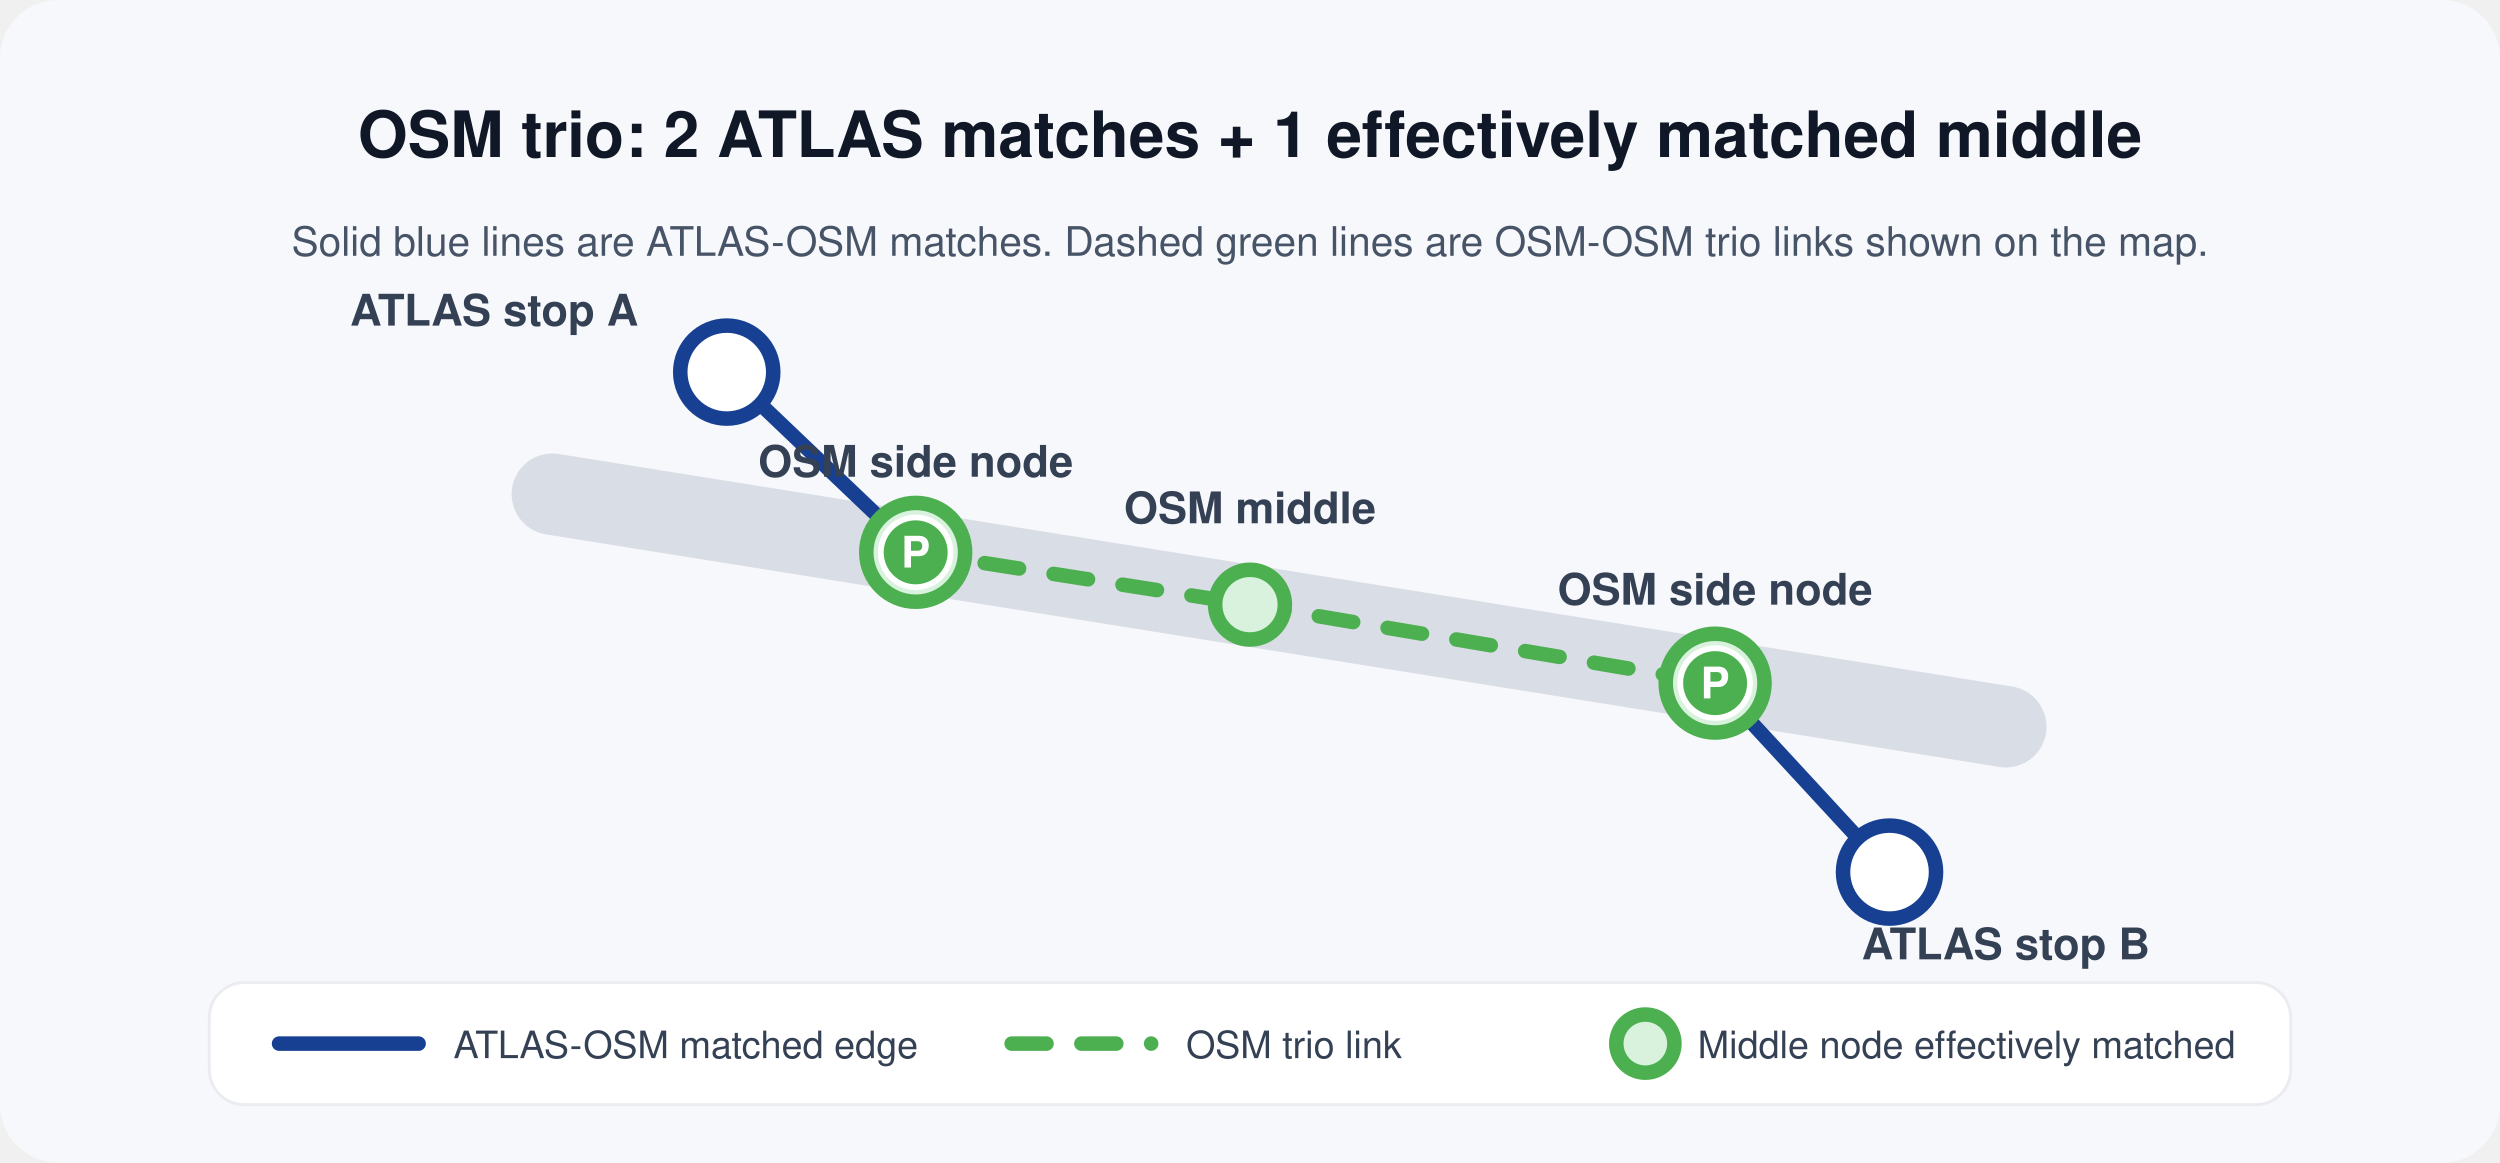
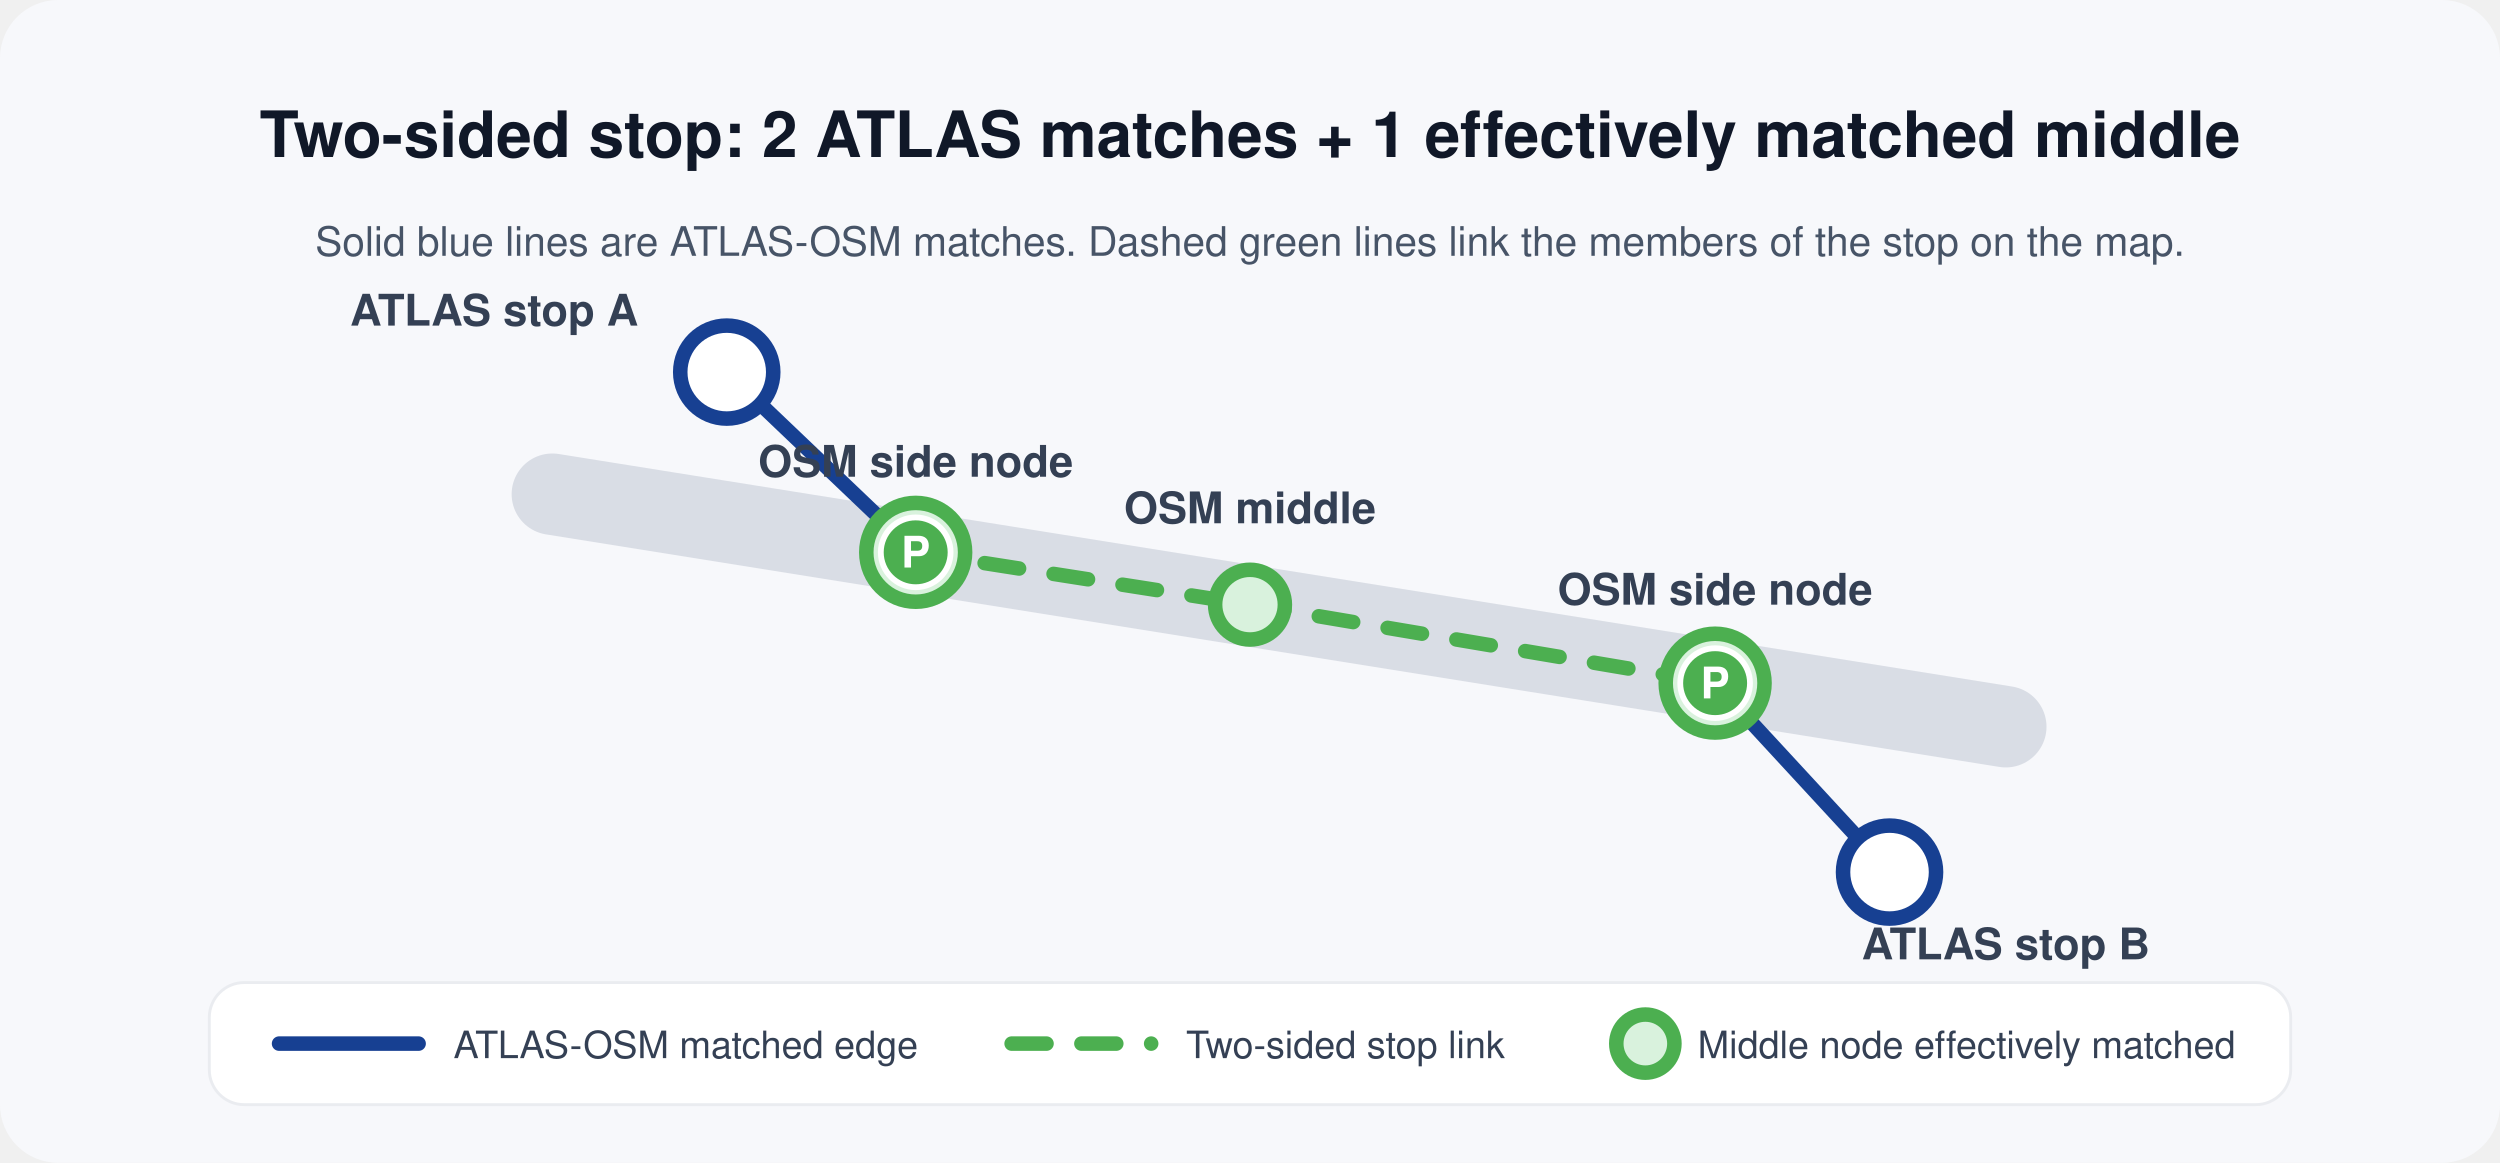
<svg xmlns="http://www.w3.org/2000/svg" viewBox="0 0 860 400" width="100%" height="400" role="img" aria-labelledby="title desc">
  <style>
    .bg { fill: #f7f8fb; }
    .rail { stroke: #d9dde5; stroke-width: 28; stroke-linecap: round; }
    .caption { font-family: -apple-system, BlinkMacSystemFont, "Segoe UI", Helvetica, Arial, sans-serif; font-size: 14px; fill: #475467; }
    .title { font-family: -apple-system, BlinkMacSystemFont, "Segoe UI", Helvetica, Arial, sans-serif; font-size: 22px; font-weight: 700; fill: #101828; }
    .label { font-family: -apple-system, BlinkMacSystemFont, "Segoe UI", Helvetica, Arial, sans-serif; font-size: 15px; font-weight: 600; fill: #344054; }
    .legend { font-family: -apple-system, BlinkMacSystemFont, "Segoe UI", Helvetica, Arial, sans-serif; font-size: 13px; fill: #344054; }
    .blue-line { stroke: #174092; stroke-width: 5; stroke-linecap: round; }
    .green-line { stroke: #4CAF50; stroke-width: 5; stroke-linecap: round; stroke-dasharray: 12 12; }
    .atlas-node { fill: #ffffff; stroke: #174092; stroke-width: 5; }
    .osm-side { fill: #d9f2dd; stroke: #4CAF50; stroke-width: 5; }
    .osm-middle { fill: #d9f2dd; stroke: #4CAF50; stroke-width: 5; }
    .badge { fill: #4CAF50; stroke: #ffffff; stroke-width: 2; }
    .badge-text { font-family: -apple-system, BlinkMacSystemFont, "Segoe UI", Helvetica, Arial, sans-serif; font-size: 15px; font-weight: 700; fill: #ffffff; text-anchor: middle; dominant-baseline: middle; }
    .note { font-family: -apple-system, BlinkMacSystemFont, "Segoe UI", Helvetica, Arial, sans-serif; font-size: 13px; fill: #667085; }
  </style>
  <rect x="0" y="0" width="860" height="400" rx="20" class="bg" />
-   <text x="430" y="54" text-anchor="middle" class="title">OSM trio: 2 ATLAS matches + 1 effectively matched middle</text>
-   <text x="430" y="88" text-anchor="middle" class="caption">Solid blue lines are ATLAS-OSM matches. Dashed green lines are OSM-OSM trio links shown on the map.</text>
+   <text x="430" y="54" text-anchor="middle" class="title">Two-sided stop: 2 ATLAS matches + 1 effectively matched middle</text>
+   <text x="430" y="88" text-anchor="middle" class="caption">Solid blue lines are ATLAS-OSM matches. Dashed green lines link the members of the stop on the map.</text>
  <line x1="190" y1="170" x2="690" y2="250" class="rail" />
  <line x1="315" y1="190" x2="430" y2="208" class="green-line" />
  <line x1="430" y1="208" x2="590" y2="235" class="green-line" />
  <line x1="250" y1="128" x2="315" y2="190" class="blue-line" />
  <line x1="650" y1="300" x2="590" y2="235" class="blue-line" />
  <circle cx="250" cy="128" r="16" class="atlas-node" />
  <circle cx="650" cy="300" r="16" class="atlas-node" />
  <circle cx="315" cy="190" r="17" class="osm-side" />
  <circle cx="430" cy="208" r="12" class="osm-middle" />
  <circle cx="590" cy="235" r="17" class="osm-side" />
  <circle cx="315" cy="190" r="12" class="badge" />
  <text x="315" y="190" class="badge-text">P</text>
  <circle cx="590" cy="235" r="12" class="badge" />
  <text x="590" y="235" class="badge-text">P</text>
  <text x="170" y="112" text-anchor="middle" class="label">ATLAS stop A</text>
  <text x="690" y="330" text-anchor="middle" class="label">ATLAS stop B</text>
  <text x="315" y="164" text-anchor="middle" class="label">OSM side node</text>
  <text x="430" y="180" text-anchor="middle" class="label">OSM middle</text>
  <text x="590" y="208" text-anchor="middle" class="label">OSM side node</text>
  <rect x="72" y="338" width="716" height="42" rx="12" fill="#ffffff" stroke="#eaecf0" />
  <line x1="96" y1="359" x2="144" y2="359" class="blue-line" />
  <text x="156" y="364" class="legend">ATLAS-OSM matched edge</text>
  <line x1="348" y1="359" x2="396" y2="359" class="green-line" />
-   <text x="408" y="364" class="legend">OSM trio link</text>
+   <text x="408" y="364" class="legend">Two-sided stop link</text>
  <circle cx="566" cy="359" r="10" class="osm-middle" />
  <text x="584" y="364" class="legend">Middle node effectively matched</text>
</svg>
